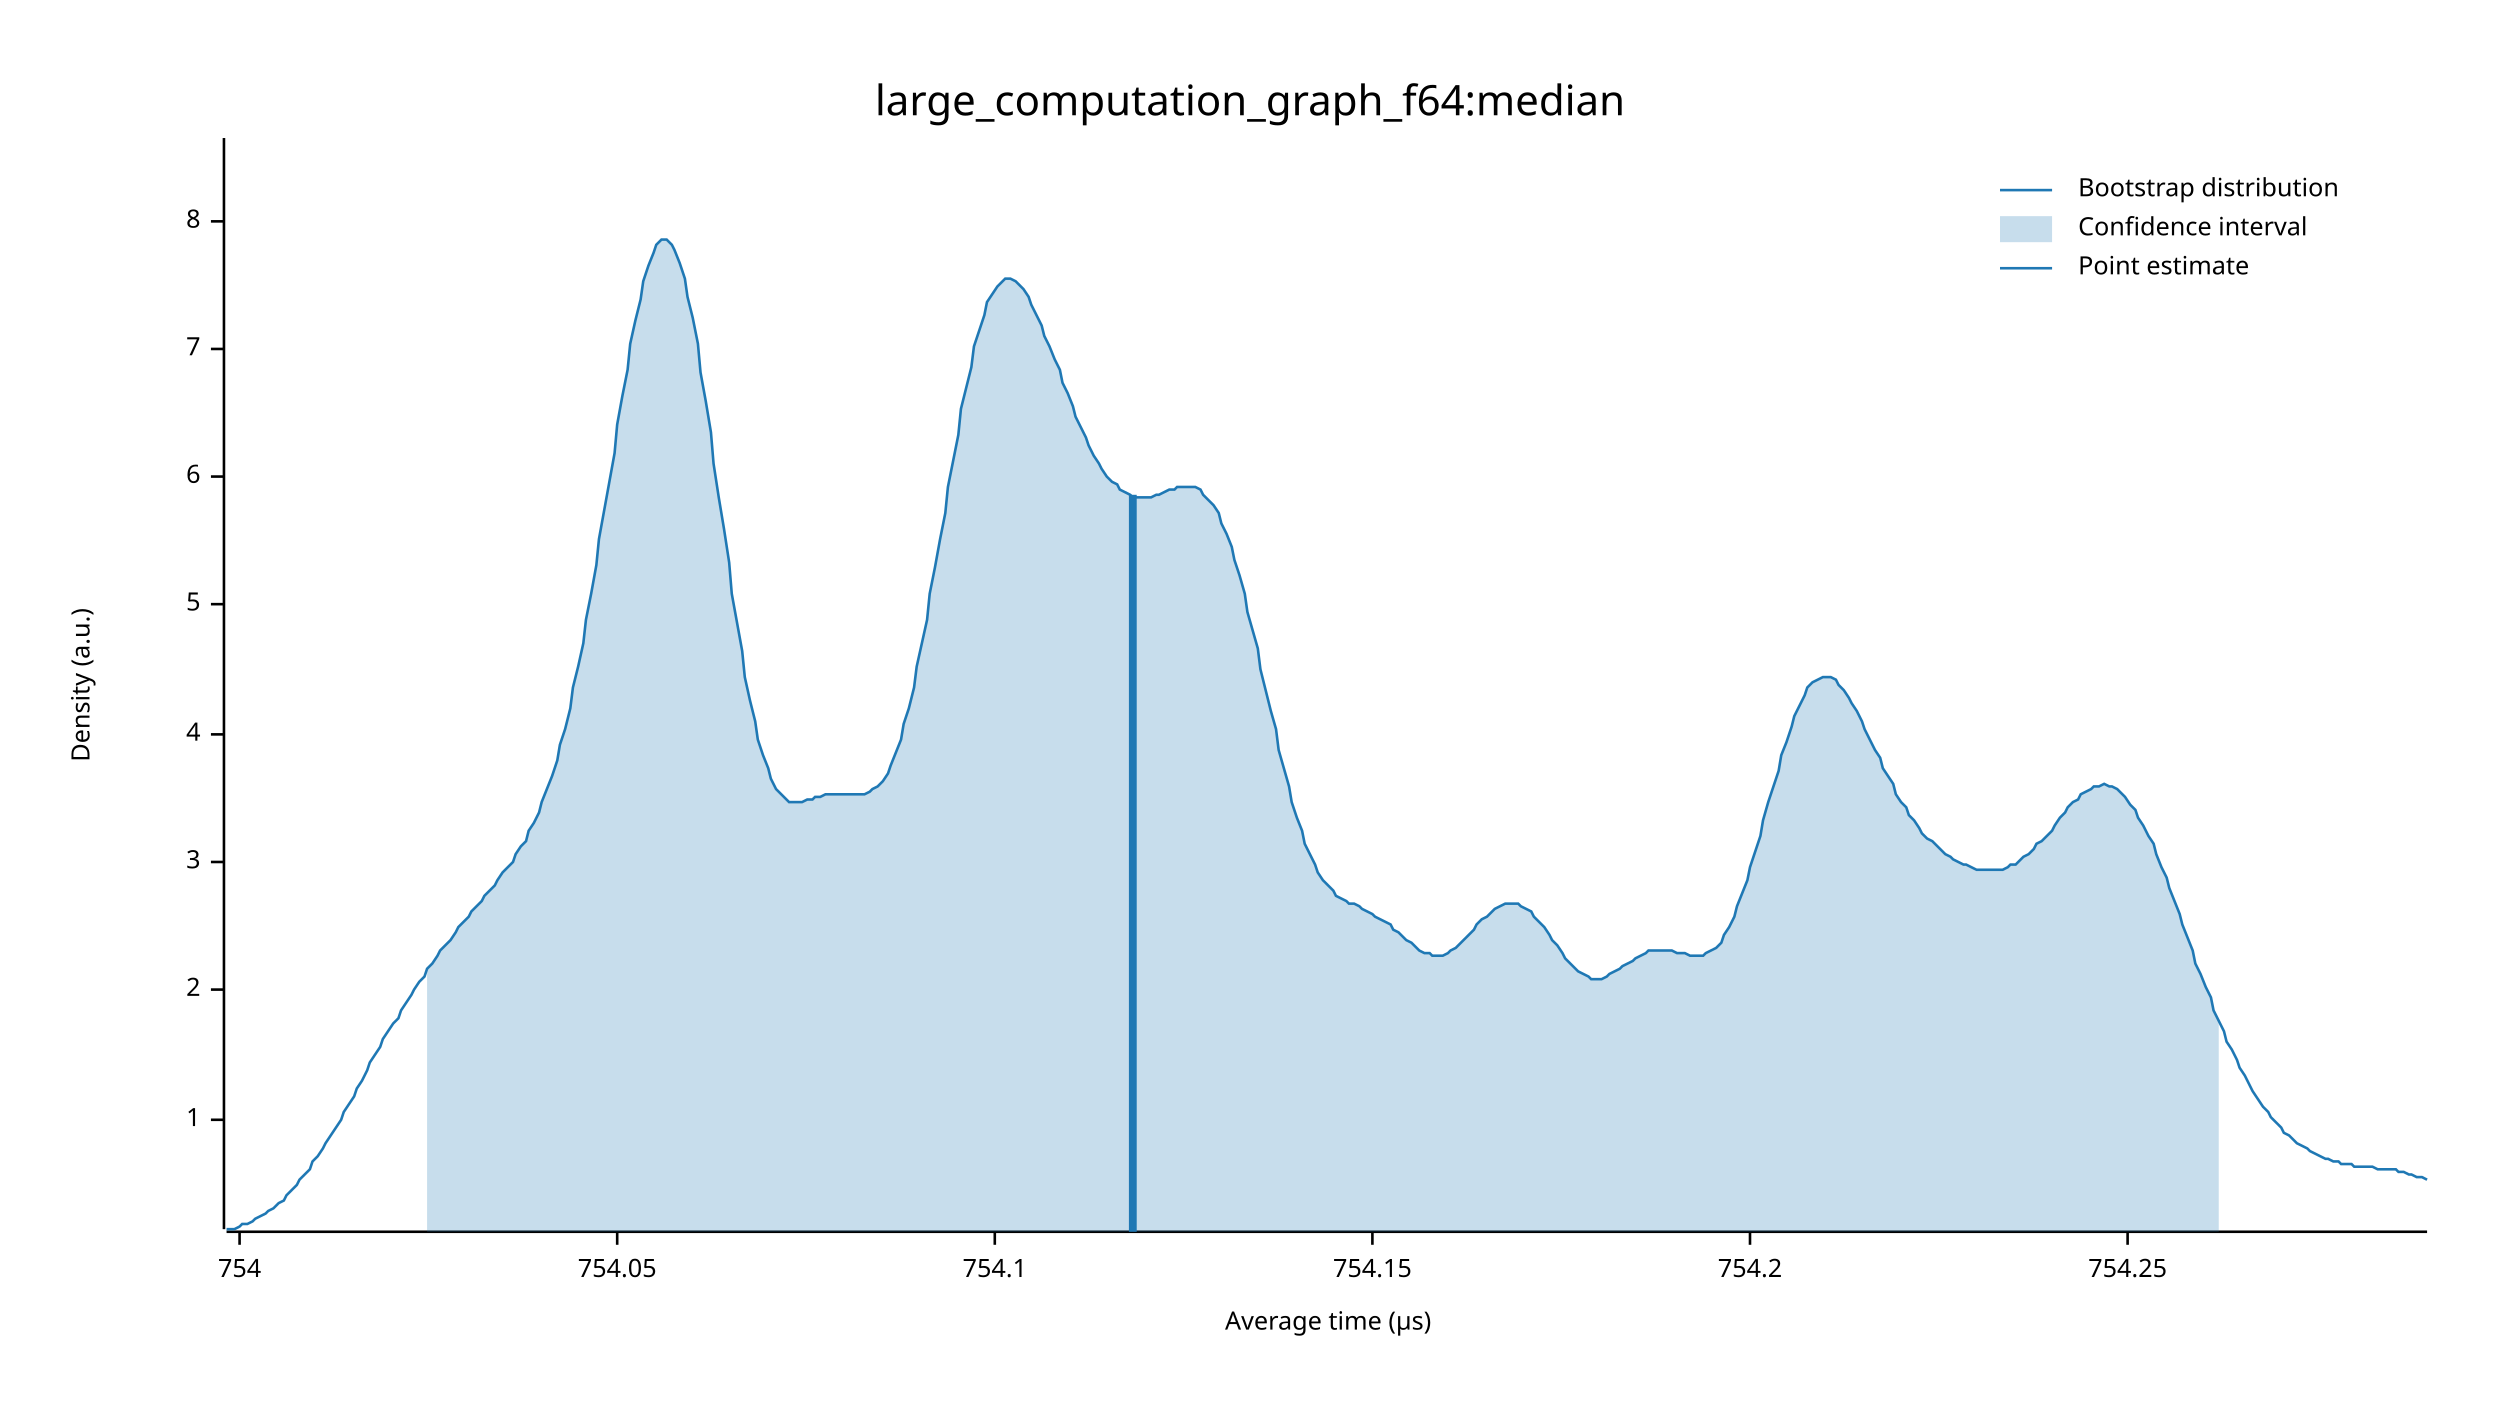
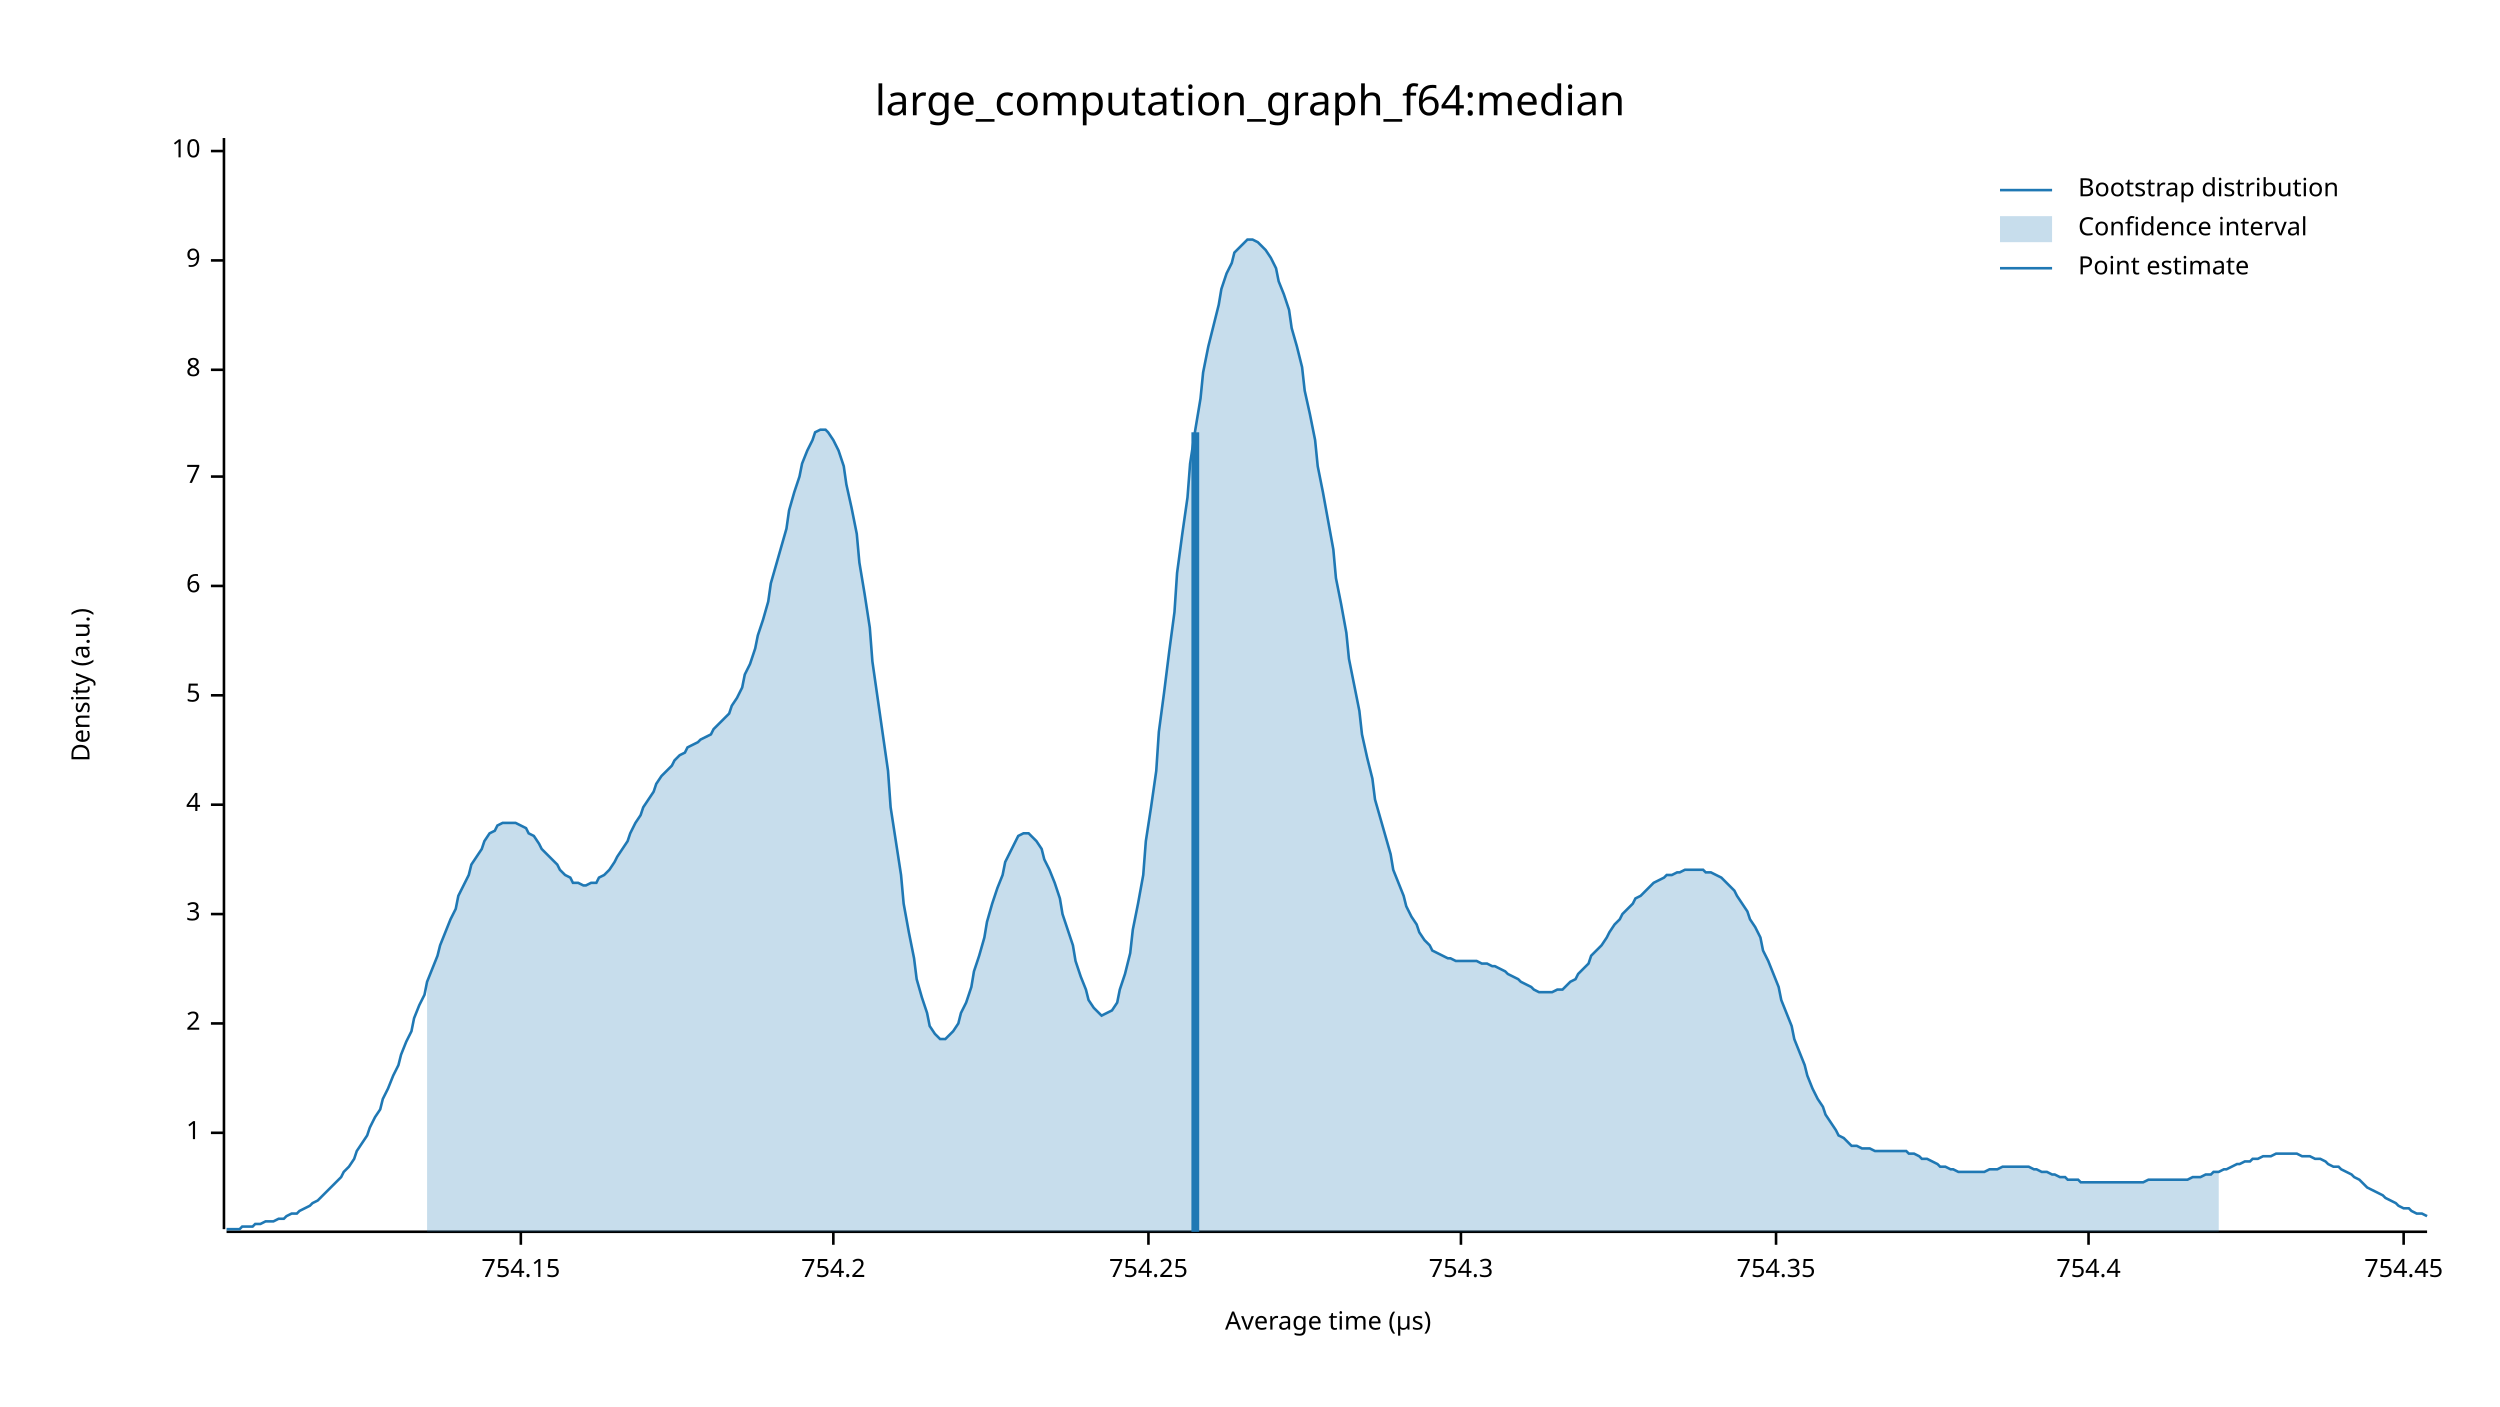
<svg xmlns="http://www.w3.org/2000/svg" width="960" height="540" viewBox="0 0 960 540">
  <text x="480" y="32" dy="0.76em" text-anchor="middle" font-family="sans-serif" font-size="16.129" opacity="1" fill="#000000">
large_computation_graph_f64:median
</text>
  <text x="27" y="263" dy="0.76em" text-anchor="middle" font-family="sans-serif" font-size="9.677" opacity="1" fill="#000000" transform="rotate(270, 27, 263)">
Density (a.u.)
</text>
  <text x="510" y="513" dy="-0.5ex" text-anchor="middle" font-family="sans-serif" font-size="9.677" opacity="1" fill="#000000">
Average time (µs)
</text>
  <polyline fill="none" opacity="1" stroke="#000000" stroke-width="1" points="86,53 86,472 " />
-   <text x="77" y="430" dy="0.5ex" text-anchor="end" font-family="sans-serif" font-size="9.677" opacity="1" fill="#000000">
+   <text x="77" y="435" dy="0.5ex" text-anchor="end" font-family="sans-serif" font-size="9.677" opacity="1" fill="#000000">
1
</text>
-   <polyline fill="none" opacity="1" stroke="#000000" stroke-width="1" points="81,430 86,430 " />
-   <text x="77" y="380" dy="0.5ex" text-anchor="end" font-family="sans-serif" font-size="9.677" opacity="1" fill="#000000">
+   <polyline fill="none" opacity="1" stroke="#000000" stroke-width="1" points="81,435 86,435 " />
+   <text x="77" y="393" dy="0.5ex" text-anchor="end" font-family="sans-serif" font-size="9.677" opacity="1" fill="#000000">
2
</text>
-   <polyline fill="none" opacity="1" stroke="#000000" stroke-width="1" points="81,380 86,380 " />
-   <text x="77" y="331" dy="0.5ex" text-anchor="end" font-family="sans-serif" font-size="9.677" opacity="1" fill="#000000">
+   <polyline fill="none" opacity="1" stroke="#000000" stroke-width="1" points="81,393 86,393 " />
+   <text x="77" y="351" dy="0.5ex" text-anchor="end" font-family="sans-serif" font-size="9.677" opacity="1" fill="#000000">
3
</text>
-   <polyline fill="none" opacity="1" stroke="#000000" stroke-width="1" points="81,331 86,331 " />
-   <text x="77" y="282" dy="0.5ex" text-anchor="end" font-family="sans-serif" font-size="9.677" opacity="1" fill="#000000">
+   <polyline fill="none" opacity="1" stroke="#000000" stroke-width="1" points="81,351 86,351 " />
+   <text x="77" y="309" dy="0.5ex" text-anchor="end" font-family="sans-serif" font-size="9.677" opacity="1" fill="#000000">
4
</text>
-   <polyline fill="none" opacity="1" stroke="#000000" stroke-width="1" points="81,282 86,282 " />
-   <text x="77" y="232" dy="0.5ex" text-anchor="end" font-family="sans-serif" font-size="9.677" opacity="1" fill="#000000">
+   <polyline fill="none" opacity="1" stroke="#000000" stroke-width="1" points="81,309 86,309 " />
+   <text x="77" y="267" dy="0.5ex" text-anchor="end" font-family="sans-serif" font-size="9.677" opacity="1" fill="#000000">
5
</text>
-   <polyline fill="none" opacity="1" stroke="#000000" stroke-width="1" points="81,232 86,232 " />
-   <text x="77" y="183" dy="0.5ex" text-anchor="end" font-family="sans-serif" font-size="9.677" opacity="1" fill="#000000">
+   <polyline fill="none" opacity="1" stroke="#000000" stroke-width="1" points="81,267 86,267 " />
+   <text x="77" y="225" dy="0.5ex" text-anchor="end" font-family="sans-serif" font-size="9.677" opacity="1" fill="#000000">
6
</text>
-   <polyline fill="none" opacity="1" stroke="#000000" stroke-width="1" points="81,183 86,183 " />
-   <text x="77" y="134" dy="0.5ex" text-anchor="end" font-family="sans-serif" font-size="9.677" opacity="1" fill="#000000">
+   <polyline fill="none" opacity="1" stroke="#000000" stroke-width="1" points="81,225 86,225 " />
+   <text x="77" y="183" dy="0.5ex" text-anchor="end" font-family="sans-serif" font-size="9.677" opacity="1" fill="#000000">
7
</text>
-   <polyline fill="none" opacity="1" stroke="#000000" stroke-width="1" points="81,134 86,134 " />
-   <text x="77" y="85" dy="0.5ex" text-anchor="end" font-family="sans-serif" font-size="9.677" opacity="1" fill="#000000">
+   <polyline fill="none" opacity="1" stroke="#000000" stroke-width="1" points="81,183 86,183 " />
+   <text x="77" y="142" dy="0.5ex" text-anchor="end" font-family="sans-serif" font-size="9.677" opacity="1" fill="#000000">
8
</text>
-   <polyline fill="none" opacity="1" stroke="#000000" stroke-width="1" points="81,85 86,85 " />
+   <polyline fill="none" opacity="1" stroke="#000000" stroke-width="1" points="81,142 86,142 " />
+   <text x="77" y="100" dy="0.5ex" text-anchor="end" font-family="sans-serif" font-size="9.677" opacity="1" fill="#000000">
+ 9
+ </text>
+   <polyline fill="none" opacity="1" stroke="#000000" stroke-width="1" points="81,100 86,100 " />
+   <text x="77" y="58" dy="0.5ex" text-anchor="end" font-family="sans-serif" font-size="9.677" opacity="1" fill="#000000">
+ 10
+ </text>
+   <polyline fill="none" opacity="1" stroke="#000000" stroke-width="1" points="81,58 86,58 " />
  <polyline fill="none" opacity="1" stroke="#000000" stroke-width="1" points="87,473 932,473 " />
-   <text x="92" y="483" dy="0.76em" text-anchor="middle" font-family="sans-serif" font-size="9.677" opacity="1" fill="#000000">
- 754
- </text>
-   <polyline fill="none" opacity="1" stroke="#000000" stroke-width="1" points="92,473 92,478 " />
-   <text x="237" y="483" dy="0.76em" text-anchor="middle" font-family="sans-serif" font-size="9.677" opacity="1" fill="#000000">
- 754.05
- </text>
-   <polyline fill="none" opacity="1" stroke="#000000" stroke-width="1" points="237,473 237,478 " />
-   <text x="382" y="483" dy="0.76em" text-anchor="middle" font-family="sans-serif" font-size="9.677" opacity="1" fill="#000000">
- 754.1
- </text>
-   <polyline fill="none" opacity="1" stroke="#000000" stroke-width="1" points="382,473 382,478 " />
-   <text x="527" y="483" dy="0.76em" text-anchor="middle" font-family="sans-serif" font-size="9.677" opacity="1" fill="#000000">
+   <text x="200" y="483" dy="0.76em" text-anchor="middle" font-family="sans-serif" font-size="9.677" opacity="1" fill="#000000">
754.15
</text>
-   <polyline fill="none" opacity="1" stroke="#000000" stroke-width="1" points="527,473 527,478 " />
-   <text x="672" y="483" dy="0.76em" text-anchor="middle" font-family="sans-serif" font-size="9.677" opacity="1" fill="#000000">
+   <polyline fill="none" opacity="1" stroke="#000000" stroke-width="1" points="200,473 200,478 " />
+   <text x="320" y="483" dy="0.76em" text-anchor="middle" font-family="sans-serif" font-size="9.677" opacity="1" fill="#000000">
754.2
</text>
-   <polyline fill="none" opacity="1" stroke="#000000" stroke-width="1" points="672,473 672,478 " />
-   <text x="817" y="483" dy="0.76em" text-anchor="middle" font-family="sans-serif" font-size="9.677" opacity="1" fill="#000000">
+   <polyline fill="none" opacity="1" stroke="#000000" stroke-width="1" points="320,473 320,478 " />
+   <text x="441" y="483" dy="0.76em" text-anchor="middle" font-family="sans-serif" font-size="9.677" opacity="1" fill="#000000">
754.25
</text>
-   <polyline fill="none" opacity="1" stroke="#000000" stroke-width="1" points="817,473 817,478 " />
-   <polyline fill="none" opacity="1" stroke="#1F78B4" stroke-width="1" points="87,472 88,472 90,472 92,471 93,470 95,470 97,469 98,468 100,467 102,466 103,465 105,464 107,462 109,461 110,459 112,457 114,455 115,453 117,451 119,449 120,446 122,444 124,441 125,439 127,436 129,433 131,430 132,427 134,424 136,421 137,418 139,415 141,411 142,408 144,405 146,402 147,399 149,396 151,393 153,391 154,388 156,385 158,382 159,380 161,377 163,375 164,372 166,370 168,367 169,365 171,363 173,361 175,358 176,356 178,354 180,352 181,350 183,348 185,346 186,344 188,342 190,340 191,338 193,335 195,333 197,331 198,328 200,325 202,323 203,319 205,316 207,312 208,308 210,303 212,298 214,292 215,286 217,280 219,272 220,264 222,256 224,247 225,238 227,228 229,217 230,207 232,196 234,185 236,174 237,163 239,152 241,142 242,132 244,123 246,115 247,108 249,102 251,97 252,94 254,92 256,92 258,94 259,96 261,101 263,107 264,114 266,122 268,132 269,143 271,154 273,166 274,178 276,191 278,203 280,216 281,228 283,239 285,250 286,260 288,269 290,277 291,284 293,290 295,295 296,299 298,303 300,305 302,307 303,308 305,308 307,308 308,308 310,307 312,307 313,306 315,306 317,305 318,305 320,305 322,305 324,305 325,305 327,305 329,305 330,305 332,305 334,304 335,303 337,302 339,300 341,297 342,294 344,289 346,284 347,278 349,272 351,264 352,256 354,247 356,238 357,228 359,218 361,207 363,197 364,187 366,177 368,167 369,157 371,149 373,141 374,133 376,127 378,121 379,116 381,113 383,110 385,108 386,107 388,107 390,108 391,109 393,111 395,114 396,117 398,121 400,125 401,129 403,133 405,138 407,142 408,147 410,151 412,156 413,160 415,164 417,168 418,171 420,175 422,178 423,180 425,183 427,185 429,186 430,188 432,189 434,190 435,191 437,191 439,191 440,191 442,191 444,190 445,190 447,189 449,188 451,188 452,187 454,187 456,187 457,187 459,187 461,188 462,190 464,192 466,194 468,197 469,201 471,205 473,210 474,215 476,221 478,228 479,235 481,242 483,249 484,257 486,265 488,273 490,280 491,288 493,295 495,302 496,308 498,314 500,319 501,324 503,328 505,332 506,335 508,338 510,340 512,342 513,344 515,345 517,346 518,347 520,347 522,348 523,349 525,350 527,351 528,352 530,353 532,354 534,355 535,357 537,358 539,360 540,361 542,362 544,364 545,365 547,366 549,366 550,367 552,367 554,367 556,366 557,365 559,364 561,362 562,361 564,359 566,357 567,355 569,353 571,352 573,350 574,349 576,348 578,347 579,347 581,347 583,347 584,348 586,349 588,350 589,352 591,354 593,356 595,359 596,361 598,363 600,366 601,368 603,370 605,372 606,373 608,374 610,375 611,376 613,376 615,376 617,375 618,374 620,373 622,372 623,371 625,370 627,369 628,368 630,367 632,366 633,365 635,365 637,365 639,365 640,365 642,365 644,366 645,366 647,366 649,367 650,367 652,367 654,367 655,366 657,365 659,364 661,362 662,359 664,356 666,352 667,348 669,343 671,338 672,333 674,327 676,321 677,315 679,308 681,302 683,296 684,290 686,285 688,279 689,275 691,271 693,267 694,264 696,262 698,261 700,260 701,260 703,260 705,261 706,263 708,265 710,268 711,270 713,273 715,277 716,280 718,284 720,288 722,291 723,295 725,298 727,301 728,305 730,308 732,310 733,313 735,315 737,318 738,320 740,322 742,323 744,325 745,326 747,328 749,329 750,330 752,331 754,332 755,332 757,333 759,334 760,334 762,334 764,334 766,334 767,334 769,334 771,333 772,332 774,332 776,330 777,329 779,328 781,326 782,324 784,323 786,321 788,319 789,317 791,314 793,312 794,310 796,308 798,307 799,305 801,304 803,303 804,302 806,302 808,301 810,302 811,302 813,303 815,305 816,306 818,309 820,311 821,314 823,317 825,321 827,324 828,328 830,333 832,337 833,341 835,346 837,351 838,355 840,360 842,365 843,370 845,374 847,379 849,383 850,388 852,392 854,396 855,400 857,403 859,407 860,410 862,413 864,417 865,419 867,422 869,425 871,427 872,429 874,431 876,433 877,435 879,436 881,438 882,439 884,440 886,441 887,442 889,443 891,444 893,445 894,445 896,446 898,446 899,447 901,447 903,447 904,448 906,448 908,448 909,448 911,448 913,449 915,449 916,449 918,449 920,449 921,450 923,450 925,451 926,451 928,452 930,452 932,453 " />
-   <polygon opacity="0.25" fill="#1F78B4" points="164,372 166,370 168,367 169,365 171,363 173,361 175,358 176,356 178,354 180,352 181,350 183,348 185,346 186,344 188,342 190,340 191,338 193,335 195,333 197,331 198,328 200,325 202,323 203,319 205,316 207,312 208,308 210,303 212,298 214,292 215,286 217,280 219,272 220,264 222,256 224,247 225,238 227,228 229,217 230,207 232,196 234,185 236,174 237,163 239,152 241,142 242,132 244,123 246,115 247,108 249,102 251,97 252,94 254,92 256,92 258,94 259,96 261,101 263,107 264,114 266,122 268,132 269,143 271,154 273,166 274,178 276,191 278,203 280,216 281,228 283,239 285,250 286,260 288,269 290,277 291,284 293,290 295,295 296,299 298,303 300,305 302,307 303,308 305,308 307,308 308,308 310,307 312,307 313,306 315,306 317,305 318,305 320,305 322,305 324,305 325,305 327,305 329,305 330,305 332,305 334,304 335,303 337,302 339,300 341,297 342,294 344,289 346,284 347,278 349,272 351,264 352,256 354,247 356,238 357,228 359,218 361,207 363,197 364,187 366,177 368,167 369,157 371,149 373,141 374,133 376,127 378,121 379,116 381,113 383,110 385,108 386,107 388,107 390,108 391,109 393,111 395,114 396,117 398,121 400,125 401,129 403,133 405,138 407,142 408,147 410,151 412,156 413,160 415,164 417,168 418,171 420,175 422,178 423,180 425,183 427,185 429,186 430,188 432,189 434,190 435,191 437,191 439,191 440,191 442,191 444,190 445,190 447,189 449,188 451,188 452,187 454,187 456,187 457,187 459,187 461,188 462,190 464,192 466,194 468,197 469,201 471,205 473,210 474,215 476,221 478,228 479,235 481,242 483,249 484,257 486,265 488,273 490,280 491,288 493,295 495,302 496,308 498,314 500,319 501,324 503,328 505,332 506,335 508,338 510,340 512,342 513,344 515,345 517,346 518,347 520,347 522,348 523,349 525,350 527,351 528,352 530,353 532,354 534,355 535,357 537,358 539,360 540,361 542,362 544,364 545,365 547,366 549,366 550,367 552,367 554,367 556,366 557,365 559,364 561,362 562,361 564,359 566,357 567,355 569,353 571,352 573,350 574,349 576,348 578,347 579,347 581,347 583,347 584,348 586,349 588,350 589,352 591,354 593,356 595,359 596,361 598,363 600,366 601,368 603,370 605,372 606,373 608,374 610,375 611,376 613,376 615,376 617,375 618,374 620,373 622,372 623,371 625,370 627,369 628,368 630,367 632,366 633,365 635,365 637,365 639,365 640,365 642,365 644,366 645,366 647,366 649,367 650,367 652,367 654,367 655,366 657,365 659,364 661,362 662,359 664,356 666,352 667,348 669,343 671,338 672,333 674,327 676,321 677,315 679,308 681,302 683,296 684,290 686,285 688,279 689,275 691,271 693,267 694,264 696,262 698,261 700,260 701,260 703,260 705,261 706,263 708,265 710,268 711,270 713,273 715,277 716,280 718,284 720,288 722,291 723,295 725,298 727,301 728,305 730,308 732,310 733,313 735,315 737,318 738,320 740,322 742,323 744,325 745,326 747,328 749,329 750,330 752,331 754,332 755,332 757,333 759,334 760,334 762,334 764,334 766,334 767,334 769,334 771,333 772,332 774,332 776,330 777,329 779,328 781,326 782,324 784,323 786,321 788,319 789,317 791,314 793,312 794,310 796,308 798,307 799,305 801,304 803,303 804,302 806,302 808,301 810,302 811,302 813,303 815,305 816,306 818,309 820,311 821,314 823,317 825,321 827,324 828,328 830,333 832,337 833,341 835,346 837,351 838,355 840,360 842,365 843,370 845,374 847,379 849,383 850,388 852,392 852,473 164,473 " />
-   <polyline fill="none" opacity="1" stroke="#1F78B4" stroke-width="3" points="435,473 435,190 " />
+   <polyline fill="none" opacity="1" stroke="#000000" stroke-width="1" points="441,473 441,478 " />
+   <text x="561" y="483" dy="0.76em" text-anchor="middle" font-family="sans-serif" font-size="9.677" opacity="1" fill="#000000">
+ 754.3
+ </text>
+   <polyline fill="none" opacity="1" stroke="#000000" stroke-width="1" points="561,473 561,478 " />
+   <text x="682" y="483" dy="0.76em" text-anchor="middle" font-family="sans-serif" font-size="9.677" opacity="1" fill="#000000">
+ 754.35
+ </text>
+   <polyline fill="none" opacity="1" stroke="#000000" stroke-width="1" points="682,473 682,478 " />
+   <text x="802" y="483" dy="0.76em" text-anchor="middle" font-family="sans-serif" font-size="9.677" opacity="1" fill="#000000">
+ 754.4
+ </text>
+   <polyline fill="none" opacity="1" stroke="#000000" stroke-width="1" points="802,473 802,478 " />
+   <text x="923" y="483" dy="0.76em" text-anchor="middle" font-family="sans-serif" font-size="9.677" opacity="1" fill="#000000">
+ 754.45
+ </text>
+   <polyline fill="none" opacity="1" stroke="#000000" stroke-width="1" points="923,473 923,478 " />
+   <polyline fill="none" opacity="1" stroke="#1F78B4" stroke-width="1" points="87,472 88,472 90,472 92,472 93,471 95,471 97,471 98,470 100,470 102,469 103,469 105,469 107,468 109,468 110,467 112,466 114,466 115,465 117,464 119,463 120,462 122,461 124,459 125,458 127,456 129,454 131,452 132,450 134,448 136,445 137,442 139,439 141,436 142,433 144,429 146,426 147,422 149,418 151,413 153,409 154,405 156,400 158,396 159,391 161,386 163,382 164,377 166,372 168,367 169,363 171,358 173,353 175,349 176,344 178,340 180,336 181,332 183,329 185,326 186,323 188,320 190,319 191,317 193,316 195,316 197,316 198,316 200,317 202,318 203,320 205,321 207,324 208,326 210,328 212,330 214,332 215,334 217,336 219,337 220,339 222,339 224,340 225,340 227,339 229,339 230,337 232,336 234,334 236,331 237,329 239,326 241,323 242,320 244,316 246,313 247,310 249,307 251,304 252,301 254,298 256,296 258,294 259,292 261,290 263,289 264,287 266,286 268,285 269,284 271,283 273,282 274,280 276,278 278,276 280,274 281,271 283,268 285,264 286,259 288,255 290,249 291,244 293,238 295,231 296,224 298,217 300,210 302,203 303,196 305,189 307,183 308,178 310,173 312,169 313,166 315,165 317,165 318,166 320,169 322,173 324,179 325,186 327,195 329,205 330,216 332,228 334,241 335,254 337,268 339,282 341,296 342,310 344,323 346,336 347,347 349,358 351,368 352,376 354,383 356,389 357,394 359,397 361,399 363,399 364,398 366,396 368,393 369,389 371,385 373,379 374,373 376,367 378,360 379,354 381,347 383,341 385,336 386,331 388,327 390,323 391,321 393,320 395,320 396,321 398,323 400,326 401,330 403,334 405,339 407,345 408,351 410,357 412,363 413,369 415,375 417,380 418,384 420,387 422,389 423,390 425,389 427,388 429,385 430,380 432,374 434,366 435,357 437,347 439,336 440,323 442,310 444,296 445,281 447,266 449,250 451,235 452,220 454,205 456,191 457,178 459,165 461,153 462,143 464,133 466,125 468,117 469,111 471,105 473,101 474,97 476,95 478,93 479,92 481,92 483,93 484,94 486,96 488,99 490,103 491,108 493,113 495,119 496,126 498,133 500,141 501,150 503,159 505,169 506,179 508,189 510,200 512,211 513,222 515,232 517,243 518,253 520,263 522,273 523,282 525,291 527,299 528,307 530,314 532,321 534,328 535,334 537,339 539,344 540,348 542,352 544,355 545,358 547,361 549,363 550,365 552,366 554,367 556,368 557,368 559,369 561,369 562,369 564,369 566,369 567,369 569,370 571,370 573,371 574,371 576,372 578,373 579,374 581,375 583,376 584,377 586,378 588,379 589,380 591,381 593,381 595,381 596,381 598,380 600,380 601,379 603,377 605,376 606,374 608,372 610,370 611,367 613,365 615,363 617,360 618,358 620,355 622,353 623,351 625,349 627,347 628,345 630,344 632,342 633,341 635,339 637,338 639,337 640,336 642,336 644,335 645,335 647,334 649,334 650,334 652,334 654,334 655,335 657,335 659,336 661,337 662,338 664,340 666,342 667,344 669,347 671,350 672,353 674,356 676,360 677,365 679,369 681,374 683,379 684,384 686,389 688,394 689,399 691,404 693,409 694,413 696,418 698,422 700,425 701,428 703,431 705,434 706,436 708,437 710,439 711,440 713,440 715,441 716,441 718,441 720,442 722,442 723,442 725,442 727,442 728,442 730,442 732,442 733,443 735,443 737,444 738,445 740,445 742,446 744,447 745,448 747,448 749,449 750,449 752,450 754,450 755,450 757,450 759,450 760,450 762,450 764,449 766,449 767,449 769,448 771,448 772,448 774,448 776,448 777,448 779,448 781,449 782,449 784,450 786,450 788,451 789,451 791,452 793,452 794,453 796,453 798,453 799,454 801,454 803,454 804,454 806,454 808,454 810,454 811,454 813,454 815,454 816,454 818,454 820,454 821,454 823,454 825,453 827,453 828,453 830,453 832,453 833,453 835,453 837,453 838,453 840,453 842,452 843,452 845,452 847,451 849,451 850,450 852,450 854,449 855,449 857,448 859,447 860,447 862,446 864,446 865,445 867,445 869,444 871,444 872,444 874,443 876,443 877,443 879,443 881,443 882,443 884,444 886,444 887,444 889,445 891,445 893,446 894,447 896,448 898,448 899,449 901,450 903,451 904,452 906,453 908,455 909,456 911,457 913,458 915,459 916,460 918,461 920,462 921,463 923,464 925,464 926,465 928,466 930,466 932,467 " />
+   <polygon opacity="0.25" fill="#1F78B4" points="164,377 166,372 168,367 169,363 171,358 173,353 175,349 176,344 178,340 180,336 181,332 183,329 185,326 186,323 188,320 190,319 191,317 193,316 195,316 197,316 198,316 200,317 202,318 203,320 205,321 207,324 208,326 210,328 212,330 214,332 215,334 217,336 219,337 220,339 222,339 224,340 225,340 227,339 229,339 230,337 232,336 234,334 236,331 237,329 239,326 241,323 242,320 244,316 246,313 247,310 249,307 251,304 252,301 254,298 256,296 258,294 259,292 261,290 263,289 264,287 266,286 268,285 269,284 271,283 273,282 274,280 276,278 278,276 280,274 281,271 283,268 285,264 286,259 288,255 290,249 291,244 293,238 295,231 296,224 298,217 300,210 302,203 303,196 305,189 307,183 308,178 310,173 312,169 313,166 315,165 317,165 318,166 320,169 322,173 324,179 325,186 327,195 329,205 330,216 332,228 334,241 335,254 337,268 339,282 341,296 342,310 344,323 346,336 347,347 349,358 351,368 352,376 354,383 356,389 357,394 359,397 361,399 363,399 364,398 366,396 368,393 369,389 371,385 373,379 374,373 376,367 378,360 379,354 381,347 383,341 385,336 386,331 388,327 390,323 391,321 393,320 395,320 396,321 398,323 400,326 401,330 403,334 405,339 407,345 408,351 410,357 412,363 413,369 415,375 417,380 418,384 420,387 422,389 423,390 425,389 427,388 429,385 430,380 432,374 434,366 435,357 437,347 439,336 440,323 442,310 444,296 445,281 447,266 449,250 451,235 452,220 454,205 456,191 457,178 459,165 461,153 462,143 464,133 466,125 468,117 469,111 471,105 473,101 474,97 476,95 478,93 479,92 481,92 483,93 484,94 486,96 488,99 490,103 491,108 493,113 495,119 496,126 498,133 500,141 501,150 503,159 505,169 506,179 508,189 510,200 512,211 513,222 515,232 517,243 518,253 520,263 522,273 523,282 525,291 527,299 528,307 530,314 532,321 534,328 535,334 537,339 539,344 540,348 542,352 544,355 545,358 547,361 549,363 550,365 552,366 554,367 556,368 557,368 559,369 561,369 562,369 564,369 566,369 567,369 569,370 571,370 573,371 574,371 576,372 578,373 579,374 581,375 583,376 584,377 586,378 588,379 589,380 591,381 593,381 595,381 596,381 598,380 600,380 601,379 603,377 605,376 606,374 608,372 610,370 611,367 613,365 615,363 617,360 618,358 620,355 622,353 623,351 625,349 627,347 628,345 630,344 632,342 633,341 635,339 637,338 639,337 640,336 642,336 644,335 645,335 647,334 649,334 650,334 652,334 654,334 655,335 657,335 659,336 661,337 662,338 664,340 666,342 667,344 669,347 671,350 672,353 674,356 676,360 677,365 679,369 681,374 683,379 684,384 686,389 688,394 689,399 691,404 693,409 694,413 696,418 698,422 700,425 701,428 703,431 705,434 706,436 708,437 710,439 711,440 713,440 715,441 716,441 718,441 720,442 722,442 723,442 725,442 727,442 728,442 730,442 732,442 733,443 735,443 737,444 738,445 740,445 742,446 744,447 745,448 747,448 749,449 750,449 752,450 754,450 755,450 757,450 759,450 760,450 762,450 764,449 766,449 767,449 769,448 771,448 772,448 774,448 776,448 777,448 779,448 781,449 782,449 784,450 786,450 788,451 789,451 791,452 793,452 794,453 796,453 798,453 799,454 801,454 803,454 804,454 806,454 808,454 810,454 811,454 813,454 815,454 816,454 818,454 820,454 821,454 823,454 825,453 827,453 828,453 830,453 832,453 833,453 835,453 837,453 838,453 840,453 842,452 843,452 845,452 847,451 849,451 850,450 852,450 852,473 164,473 " />
+   <polyline fill="none" opacity="1" stroke="#1F78B4" stroke-width="3" points="459,473 459,166 " />
  <text x="798" y="68" dy="0.76em" text-anchor="start" font-family="sans-serif" font-size="9.677" opacity="1" fill="#000000">
Bootstrap distribution
</text>
  <text x="798" y="83" dy="0.76em" text-anchor="start" font-family="sans-serif" font-size="9.677" opacity="1" fill="#000000">
Confidence interval
</text>
  <text x="798" y="98" dy="0.76em" text-anchor="start" font-family="sans-serif" font-size="9.677" opacity="1" fill="#000000">
Point estimate
</text>
  <polyline fill="none" opacity="1" stroke="#1F78B4" stroke-width="1" points="768,73 788,73 " />
  <rect x="768" y="83" width="20" height="10" opacity="0.25" fill="#1F78B4" stroke="none" />
  <polyline fill="none" opacity="1" stroke="#1F78B4" stroke-width="1" points="768,103 788,103 " />
</svg>
